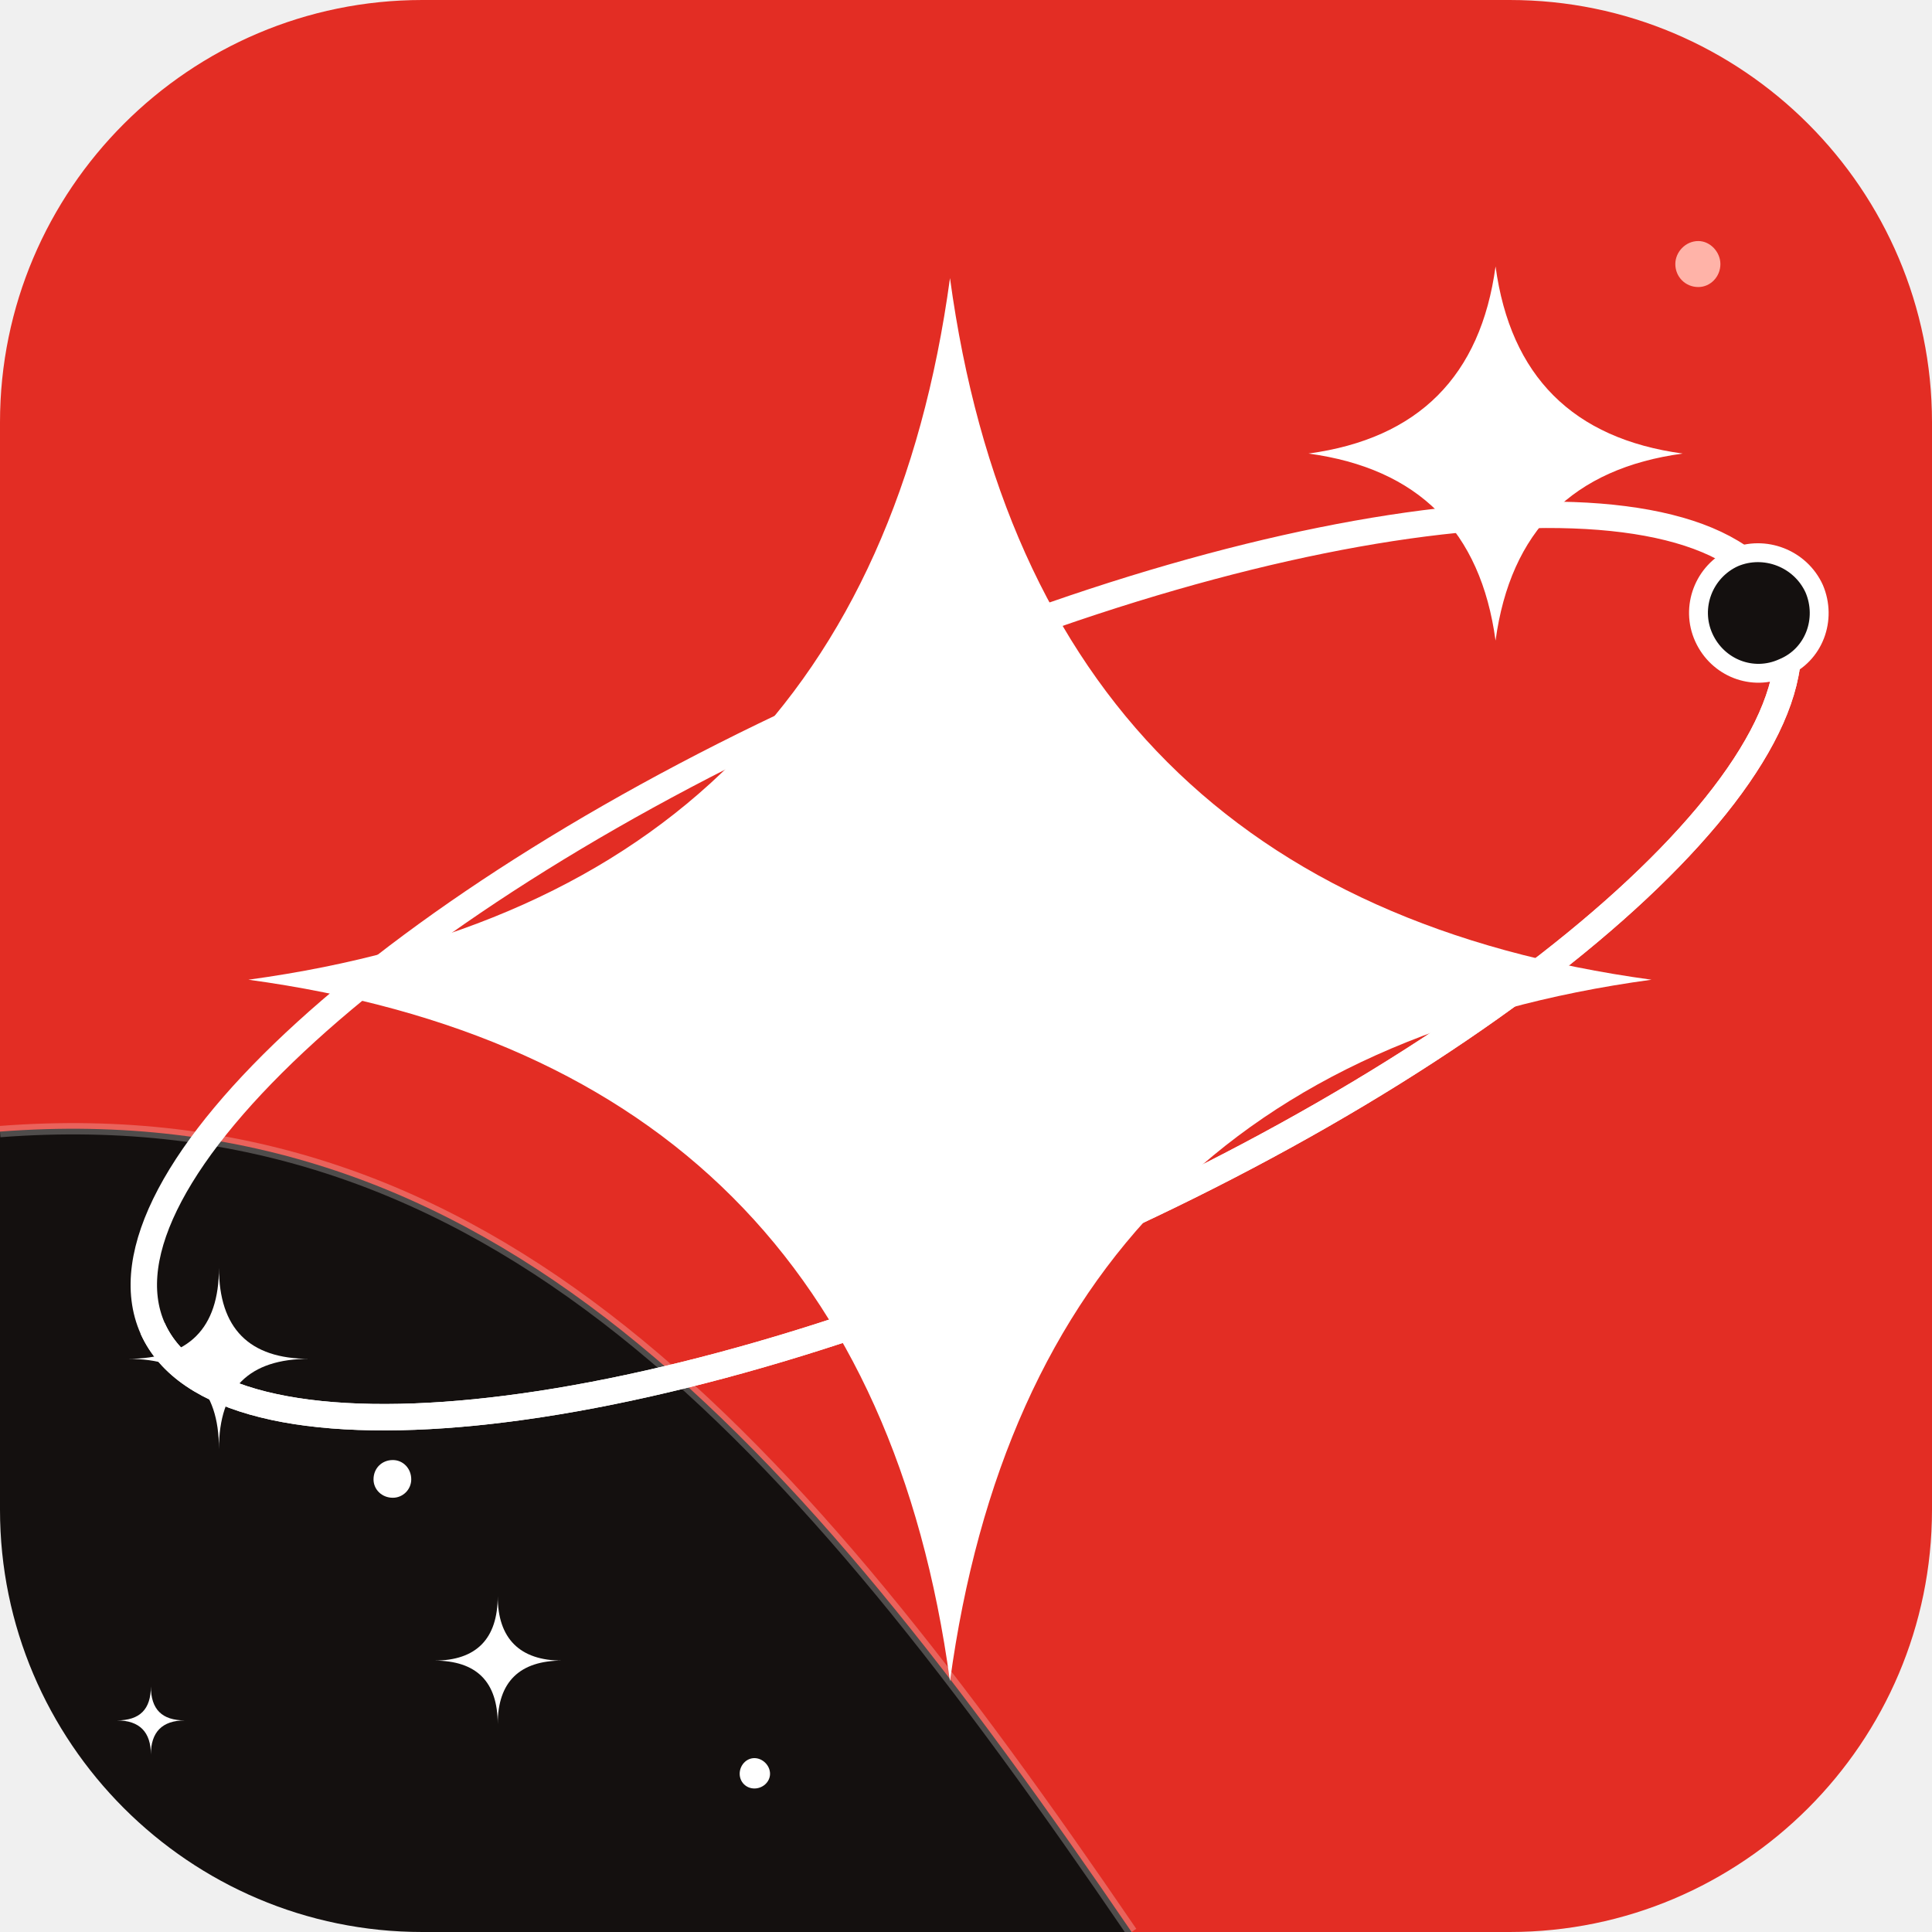
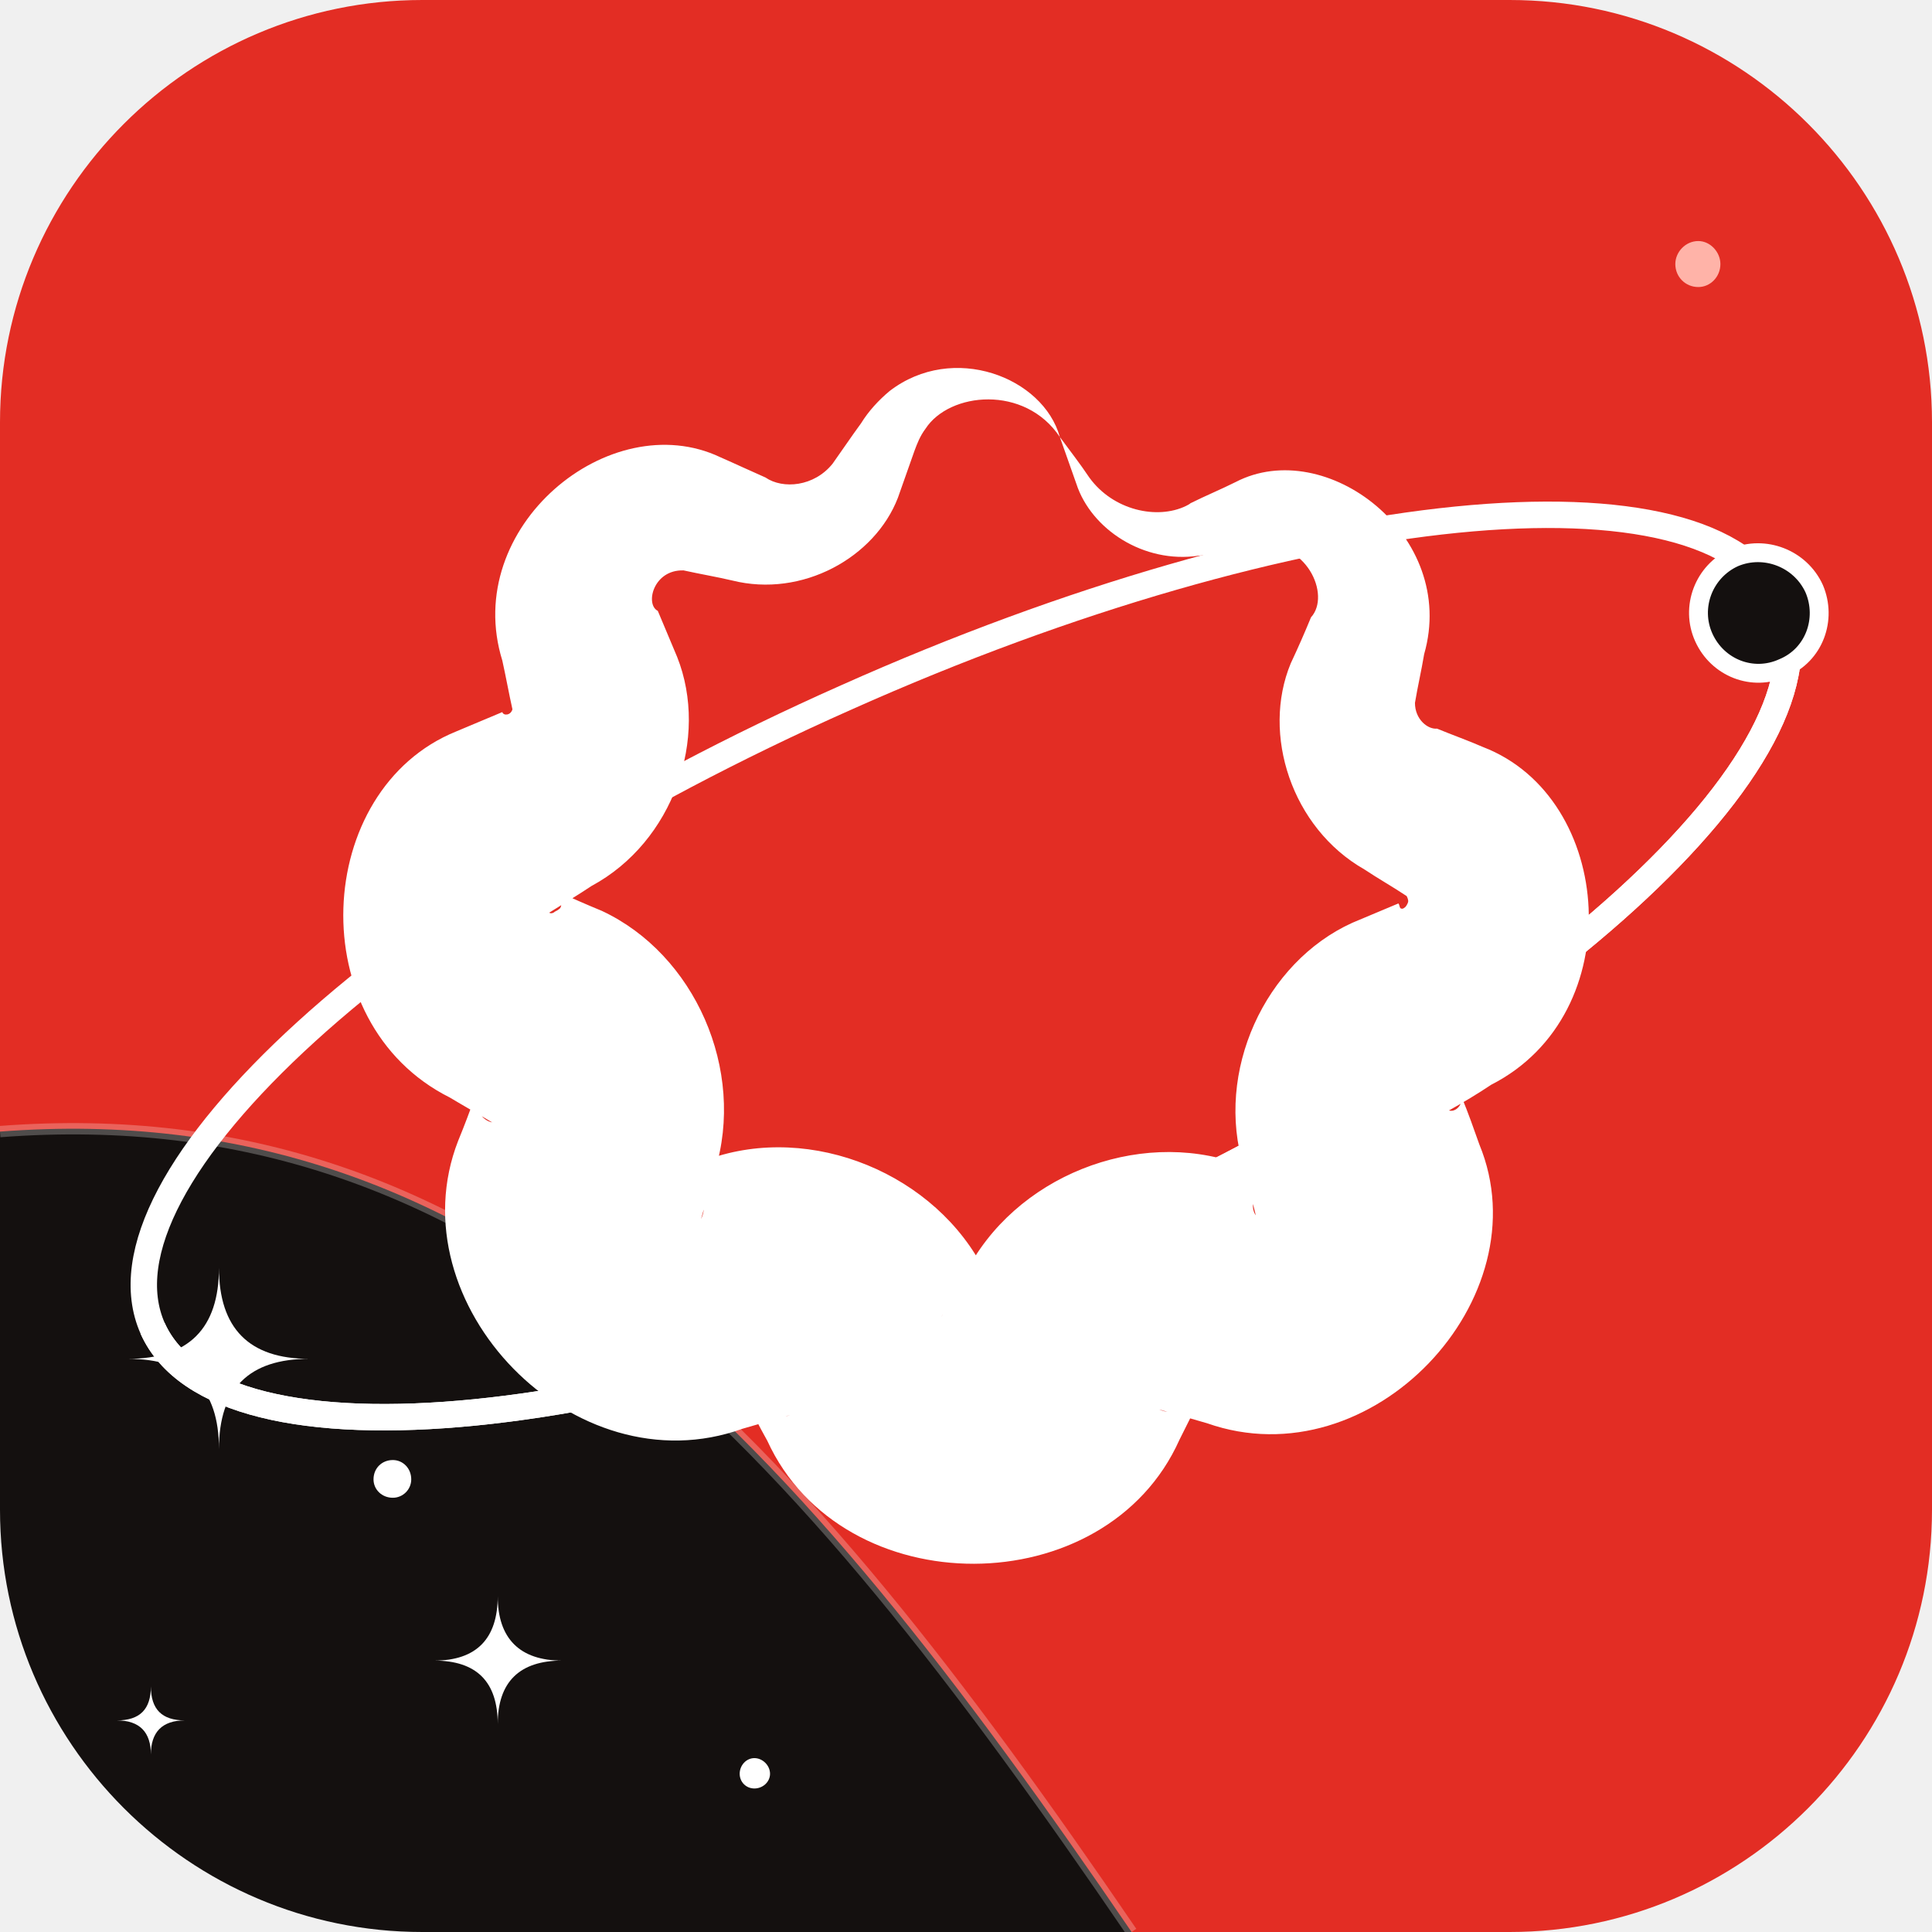
<svg xmlns="http://www.w3.org/2000/svg" width="512" height="512" viewBox="605 150 210 210" fill="none">
  <defs>
    <clipPath id="clip2_42_3">
      <rect width="210" height="210" fill="white" transform="translate(605 150)" />
    </clipPath>
  </defs>
  <g clip-path="url(#clip2_42_3)">
    <mask id="mask2_42_3" style="mask-type:luminance" maskUnits="userSpaceOnUse" x="605" y="150" width="210" height="210">
      <path d="M769.1 150H650.9C625.6 150 605 170.6 605 195.9V314.1C605 339.4 625.6 360 650.9 360H769.1C794.4 360 815 339.4 815 314.1V195.9C815 170.6 794.4 150 769.1 150Z" fill="white" />
    </mask>
    <g mask="url(#mask2_42_3)">
      <path d="M815 150H605V360H815V150Z" fill="#E32D24" />
      <path d="M605 273C658.3 268.9 691.1 305.9 728 360H605V273Z" fill="#14100F" />
      <path d="M605 273C658.3 268.9 691.1 305.9 728 360" stroke-width="1.23" stroke="white" stroke-opacity="0.25" />
      <path d="M628.8 287.8C628.8 294.4 632.1 297.7 638.6 297.7C632.1 297.7 628.8 300.9 628.8 307.5C628.8 300.9 625.5 297.7 618.9 297.7C625.5 297.7 628.8 294.4 628.8 287.8Z" fill="white" />
      <path d="M659.1 323.5C659.1 328.1 661.5 330.5 666.1 330.5C661.5 330.5 659.1 332.8 659.1 337.4C659.1 332.8 656.8 330.5 652.2 330.5C656.8 330.5 659.1 328.1 659.1 323.5Z" fill="white" />
      <path d="M621.4 333.3C621.4 335.8 622.6 337 625.1 337C622.6 337 621.4 338.3 621.4 340.7C621.4 338.3 620.2 337 617.7 337C620.2 337 621.4 335.8 621.4 333.3Z" fill="white" />
      <path d="M647.7 312.8C648.8 312.8 649.7 311.9 649.7 310.8C649.7 309.6 648.8 308.7 647.7 308.7C646.5 308.7 645.6 309.6 645.6 310.8C645.6 311.9 646.5 312.8 647.7 312.8Z" fill="white" />
      <path d="M687 344.4C687.9 344.4 688.7 343.7 688.7 342.8C688.7 341.9 687.9 341.1 687 341.1C686.1 341.1 685.4 341.9 685.4 342.8C685.4 343.7 686.1 344.4 687 344.4Z" fill="white" />
      <path d="M789.6 181.2C790.9 181.2 792 180.1 792 178.7C792 177.4 790.9 176.2 789.6 176.2C788.2 176.2 787.1 177.4 787.1 178.7C787.1 180.1 788.2 181.2 789.6 181.2Z" fill="#FFB3A8" />
      <path d="M798.4 215.6C805.6 231.8 771.8 262.5 723 284.2C674.2 306 628.8 310.5 621.6 294.4C614.4 278.2 648.1 247.5 697 225.8C745.8 204 791.2 199.5 798.4 215.6Z" stroke-width="2.871" stroke="white" />
-       <path d="M708.26 180.23Q717.41 247.34 784.51 256.49Q717.41 265.64 708.26 332.74Q699.11 265.64 632 256.49Q699.11 247.34 708.26 180.23ZM767.56 178.96Q770 196.86 787.9 199.3Q770 201.73 767.56 219.63Q765.13 201.73 747.23 199.3Q765.13 196.86 767.56 178.96Z" fill="white" />
+       <path d="M720.2 197.5C720.8 199.2 721.4 200.9 722 202.6C723.6 207.5 729.3 211.3 735.3 210.4C735.6 210.4 735.9 210.3 736.2 210.3C738 209.9 739.8 209.6 741.5 209.3C747 208.6 749.7 214.7 747.5 217.1C746.8 218.8 746.1 220.4 745.3 222.1C742.1 229.8 745.4 240 753.3 244.5C754.8 245.5 756.4 246.4 757.9 247.4C758.1 247.8 758.1 248 758 248.2C757.9 248.4 757.8 248.6 757.6 248.7C757.5 248.8 757.3 248.8 757.2 248.7C757.1 248.5 757.1 248.3 757 248.2C755.3 248.9 753.7 249.6 752 250.3C742.5 254.6 737 266.5 740.2 276.9C740.6 278.7 741.1 280.4 741.5 282.1C740.5 280.7 742 277.9 744.6 278.3C743 277.7 741.3 277.1 739.6 276.5C728.6 272.6 715.2 277.9 709.9 288.5C709 290 708.1 291.6 707.3 293.2C708.6 290.3 713.1 290.1 714.6 293.1C713.8 291.5 713 289.9 712.1 288.3C706.8 277.6 693.2 272 682 276C680.3 276.5 678.6 277.1 676.9 277.7C679.9 276.9 682.4 280.1 681.2 282.5C681.7 280.7 682.2 279 682.7 277.3C686.1 266.3 680.5 253.7 670.4 249C668.7 248.3 667.1 247.6 665.4 246.8C665.6 247 665.9 247.4 666 247.8C666.1 248.2 666 248.5 665.9 248.7C665.7 248.9 665.5 249 665.3 249.1C665.1 249.3 664.8 249.3 664.7 249.2C666.3 248.2 667.8 247.3 669.3 246.3C678.2 241.5 682.1 230.2 678.6 221.4C677.9 219.7 677.2 218.1 676.5 216.4C675.1 215.7 676 211.9 679.3 212C681.1 212.4 682.9 212.7 684.6 213.1C692.2 215 700.1 210.6 702.6 204.1C703.2 202.4 703.8 200.7 704.4 199C704.7 198.2 705 197.4 705.6 196.6C708.2 192.6 716.4 191.8 720.2 197.5C718.4 191 708.6 187.2 701.7 192.5C700.5 193.5 699.4 194.7 698.6 196C697.5 197.5 696.5 199 695.5 200.4C693.5 202.9 690.1 203.2 688.2 201.9C686.6 201.2 684.9 200.4 683.3 199.7C671.3 194 655.1 207.3 659.6 221.8C660 223.6 660.3 225.3 660.7 227.1C660.5 227.8 659.7 227.8 659.6 227.4C657.9 228.1 656.3 228.8 654.6 229.5C639 235.8 637.7 261.2 653.9 269.3C655.4 270.2 657 271.1 658.5 272C657.4 271.8 656.4 270.4 656.7 269C656.1 270.7 655.5 272.3 654.8 274C647.9 291.7 667.4 311.9 685.7 305.3C687.4 304.8 689.2 304.3 690.9 303.8C689.1 304.5 686.8 303.6 685.9 301.8C686.7 303.4 687.5 305 688.4 306.6C696.6 324.5 725.2 324.4 733.2 306.5C734 304.9 734.8 303.3 735.6 301.7C734.6 303.3 732.5 303.9 731 303.2C732.7 303.7 734.5 304.2 736.2 304.7C754.1 311 772.7 291.1 765.8 274.4C765.2 272.7 764.6 271 763.9 269.3C763.9 270.3 763.1 270.9 762.5 270.7C764.1 269.8 765.6 268.9 767.1 267.9C782.2 260.2 780.5 236.7 766.2 231.2C764.6 230.5 762.9 229.9 761.2 229.2C760.2 229.3 758.8 228.2 758.8 226.4C759.1 224.6 759.5 222.9 759.8 221.1C763.5 208.2 749.1 197.3 739.3 202.4C737.7 203.2 736 203.9 734.4 204.7C734.3 204.8 734.1 204.9 733.9 205C730.8 206.5 726 205.5 723.4 201.9C722.4 200.4 721.3 199 720.2 197.5Z" fill="white" />
      <mask id="mask3_42_3" style="mask-type:luminance" maskUnits="userSpaceOnUse" x="576" y="194" width="338" height="271">
        <path d="M846.4 194.3L576.6 314.4L643.3 464.3L913.1 344.2L846.4 194.3Z" fill="white" />
      </mask>
      <g mask="url(#mask3_42_3)">
        <path d="M798.4 215.6C805.6 231.8 771.8 262.5 723 284.2C674.2 306 628.8 310.5 621.6 294.4C614.4 278.2 648.1 247.5 697 225.8C745.8 204 791.2 199.5 798.4 215.6Z" stroke-width="2.871" stroke="white" />
      </g>
      <path d="M798.8 222.6C802.2 221.2 803.6 217.3 802.2 214C800.7 210.7 796.8 209.2 793.5 210.6C790.2 212.1 788.7 216 790.2 219.3C791.7 222.6 795.5 224.1 798.8 222.6Z" fill="#14100F" stroke-width="2.051" stroke="white" />
    </g>
  </g>
</svg>
